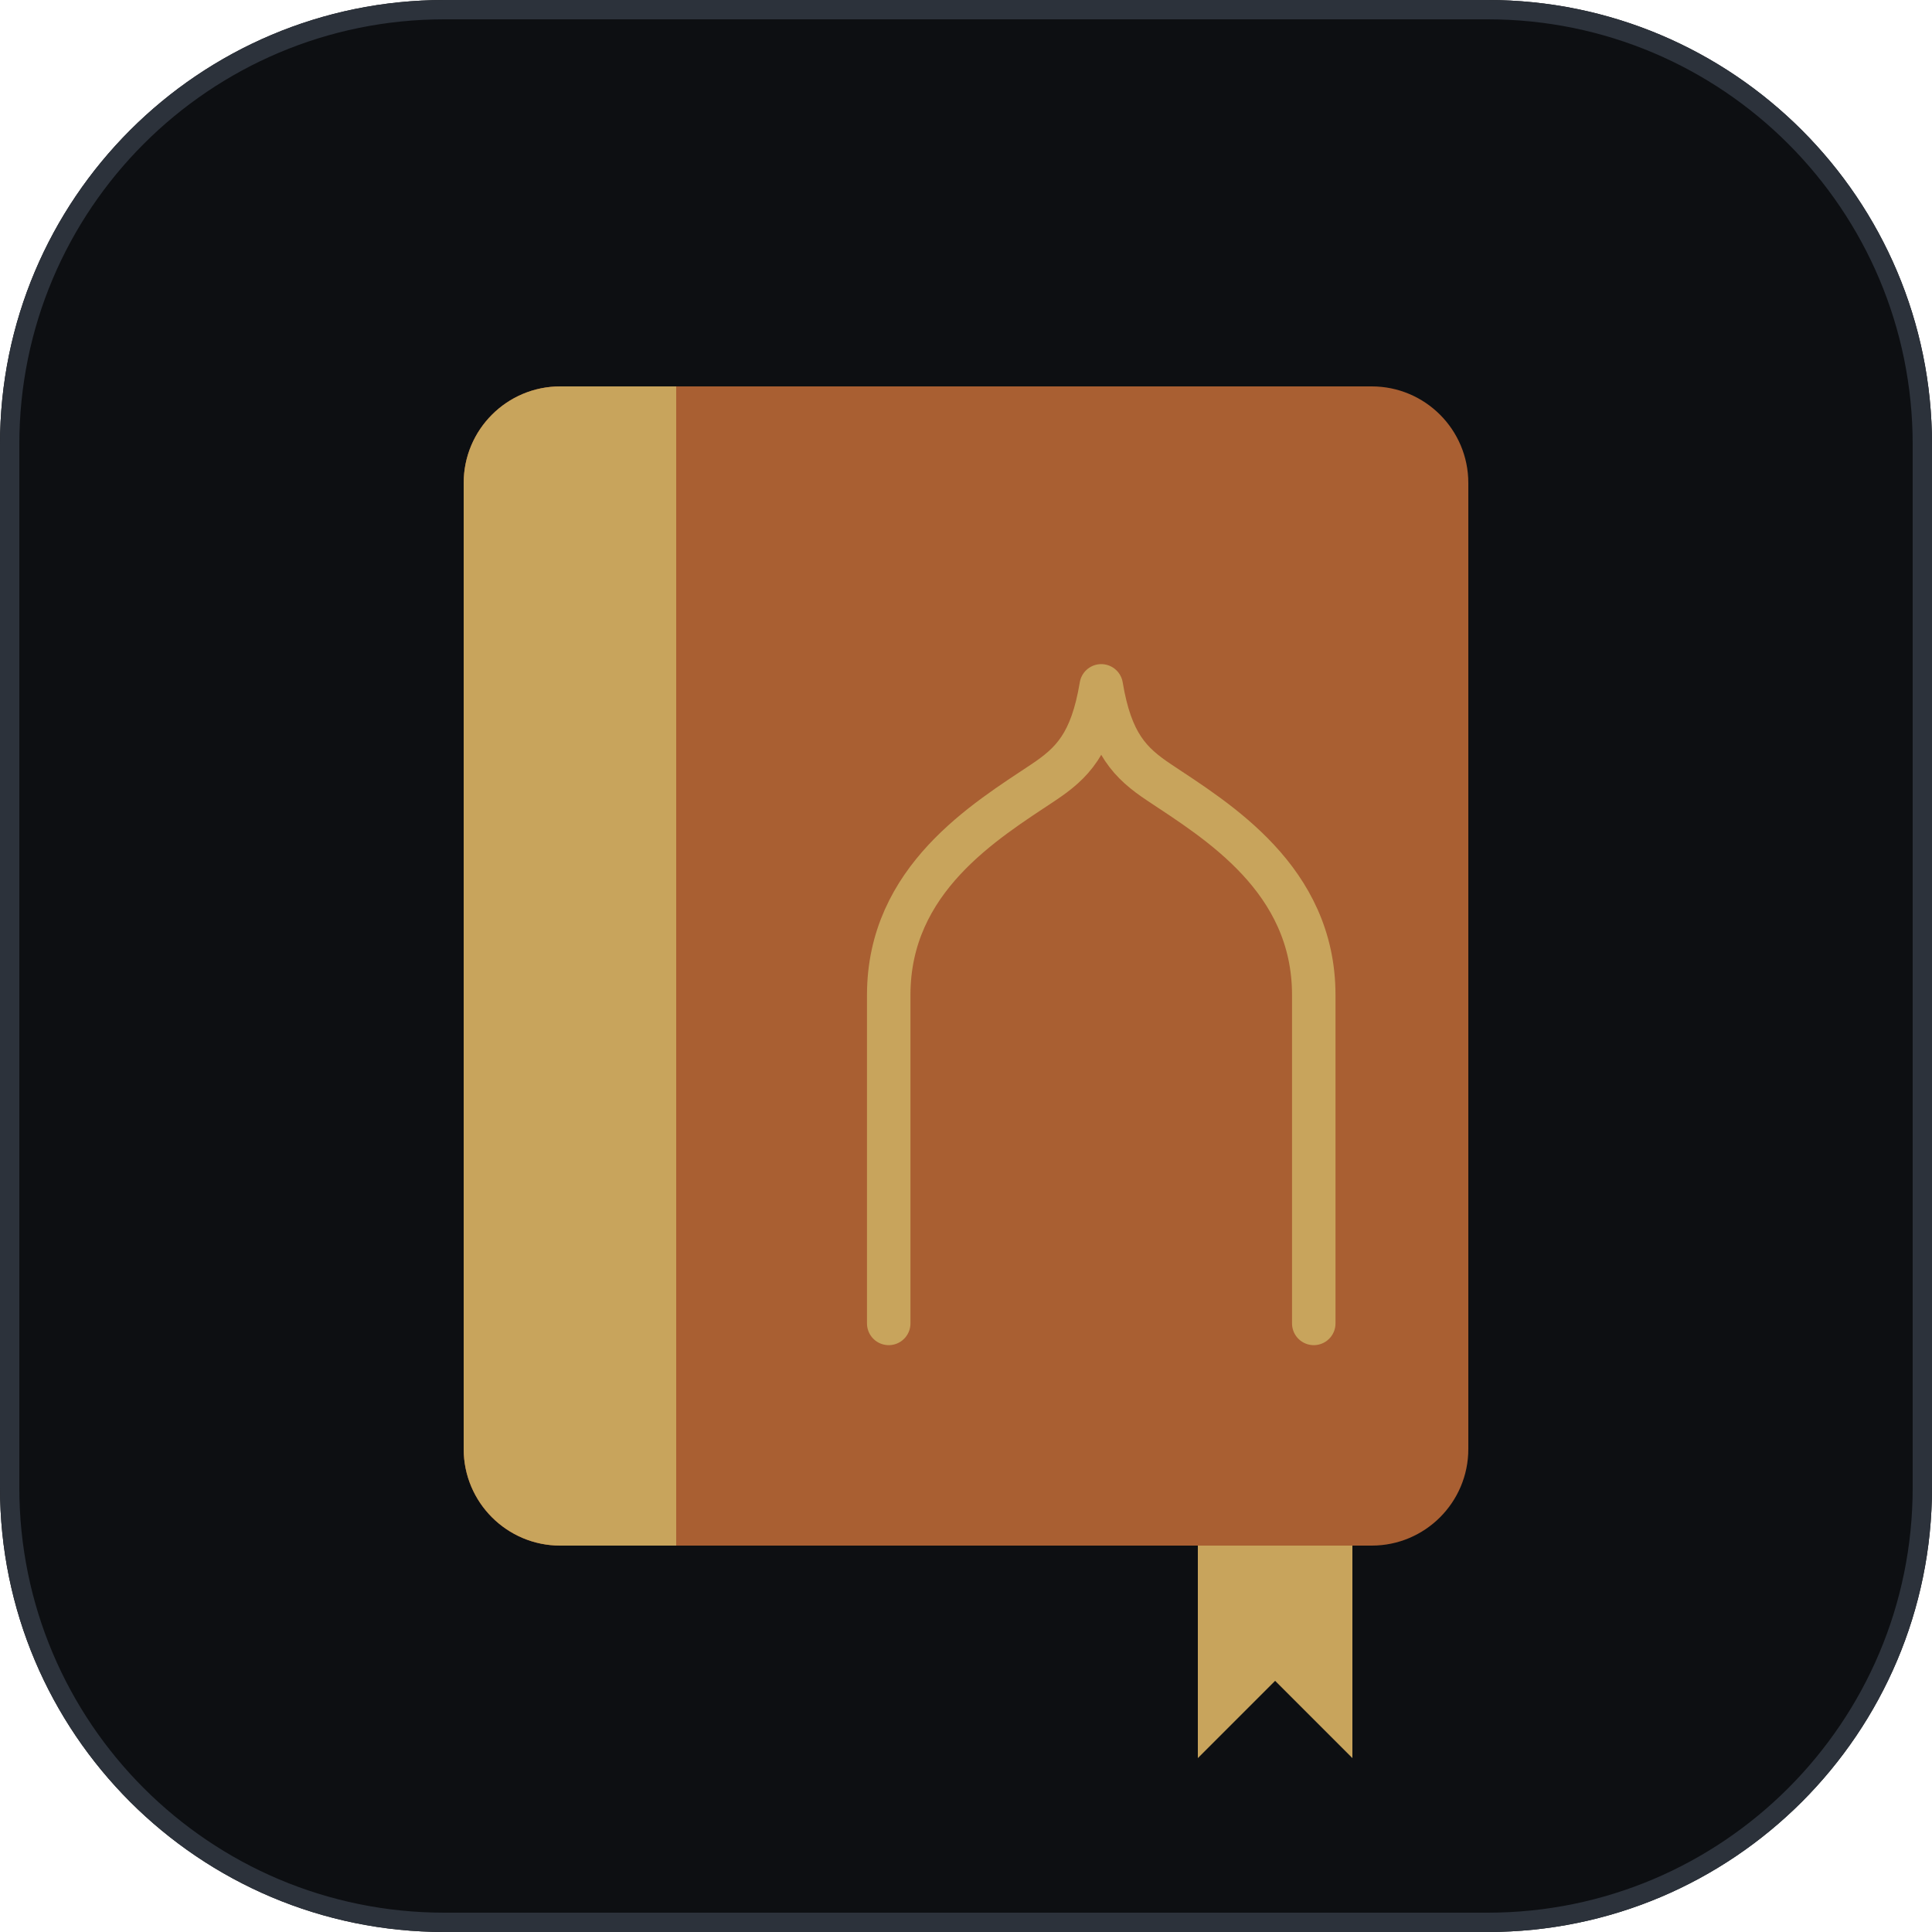
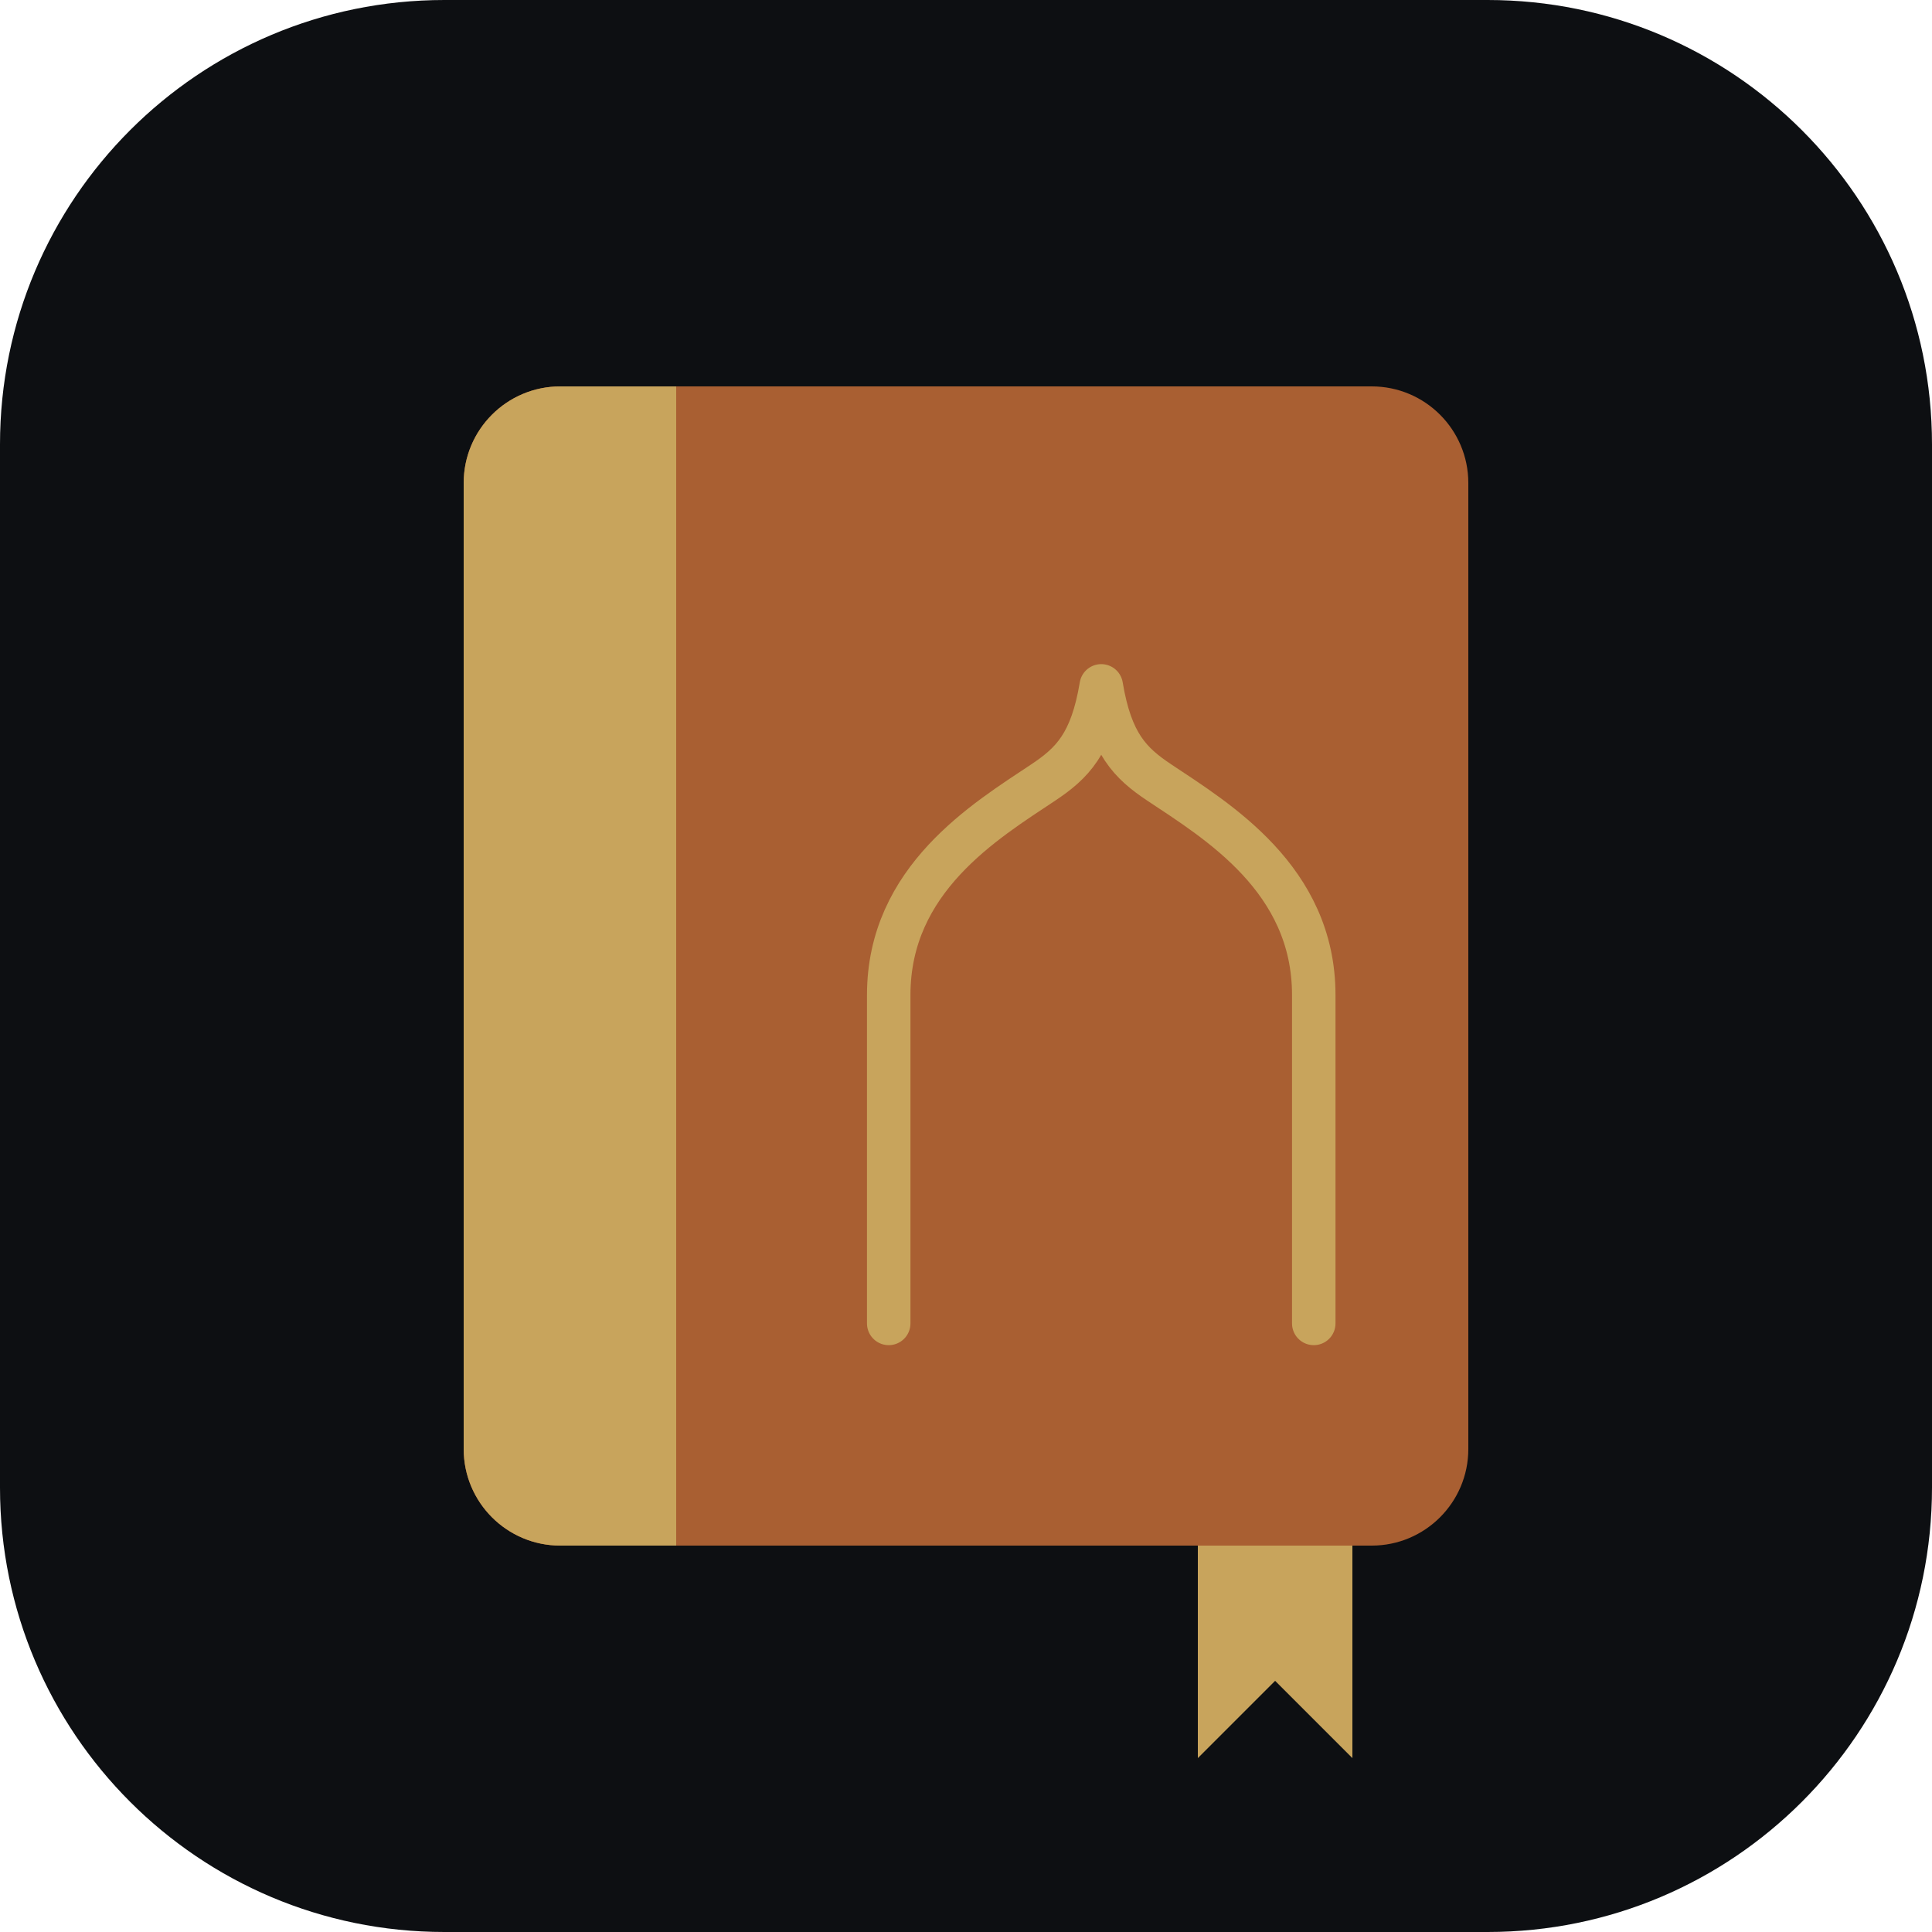
<svg xmlns="http://www.w3.org/2000/svg" viewBox="0 0 100 100" width="200" height="200" role="img" aria-label="Munshi logo">
  <rect width="100" height="100" rx="23" fill="#0D0F12" />
-   <rect x=".5" y=".5" width="99" height="99" rx="22.5" fill="none" stroke="#2C323B" />
  <rect x="24" y="20" width="52" height="60" rx="5" fill="#A95F32" />
  <path d="M29 20H35V80H29A5 5 0 0 1 24 75V25A5 5 0 0 1 29 20Z" fill="#C8A45C" />
  <g transform="translate(57 52) scale(.5) translate(-50 -47)">
    <path d="M28 80V46C28 34 38 28 44 24C47 22 49 20 50 14C51 20 53 22 56 24C62 28 72 34 72 46V80" fill="none" stroke="#C8A45C" stroke-width="4.5" stroke-linecap="round" stroke-linejoin="round" />
  </g>
  <path d="M62 80V91L66 87L70 91V80Z" fill="#C8A45C" />
</svg>
